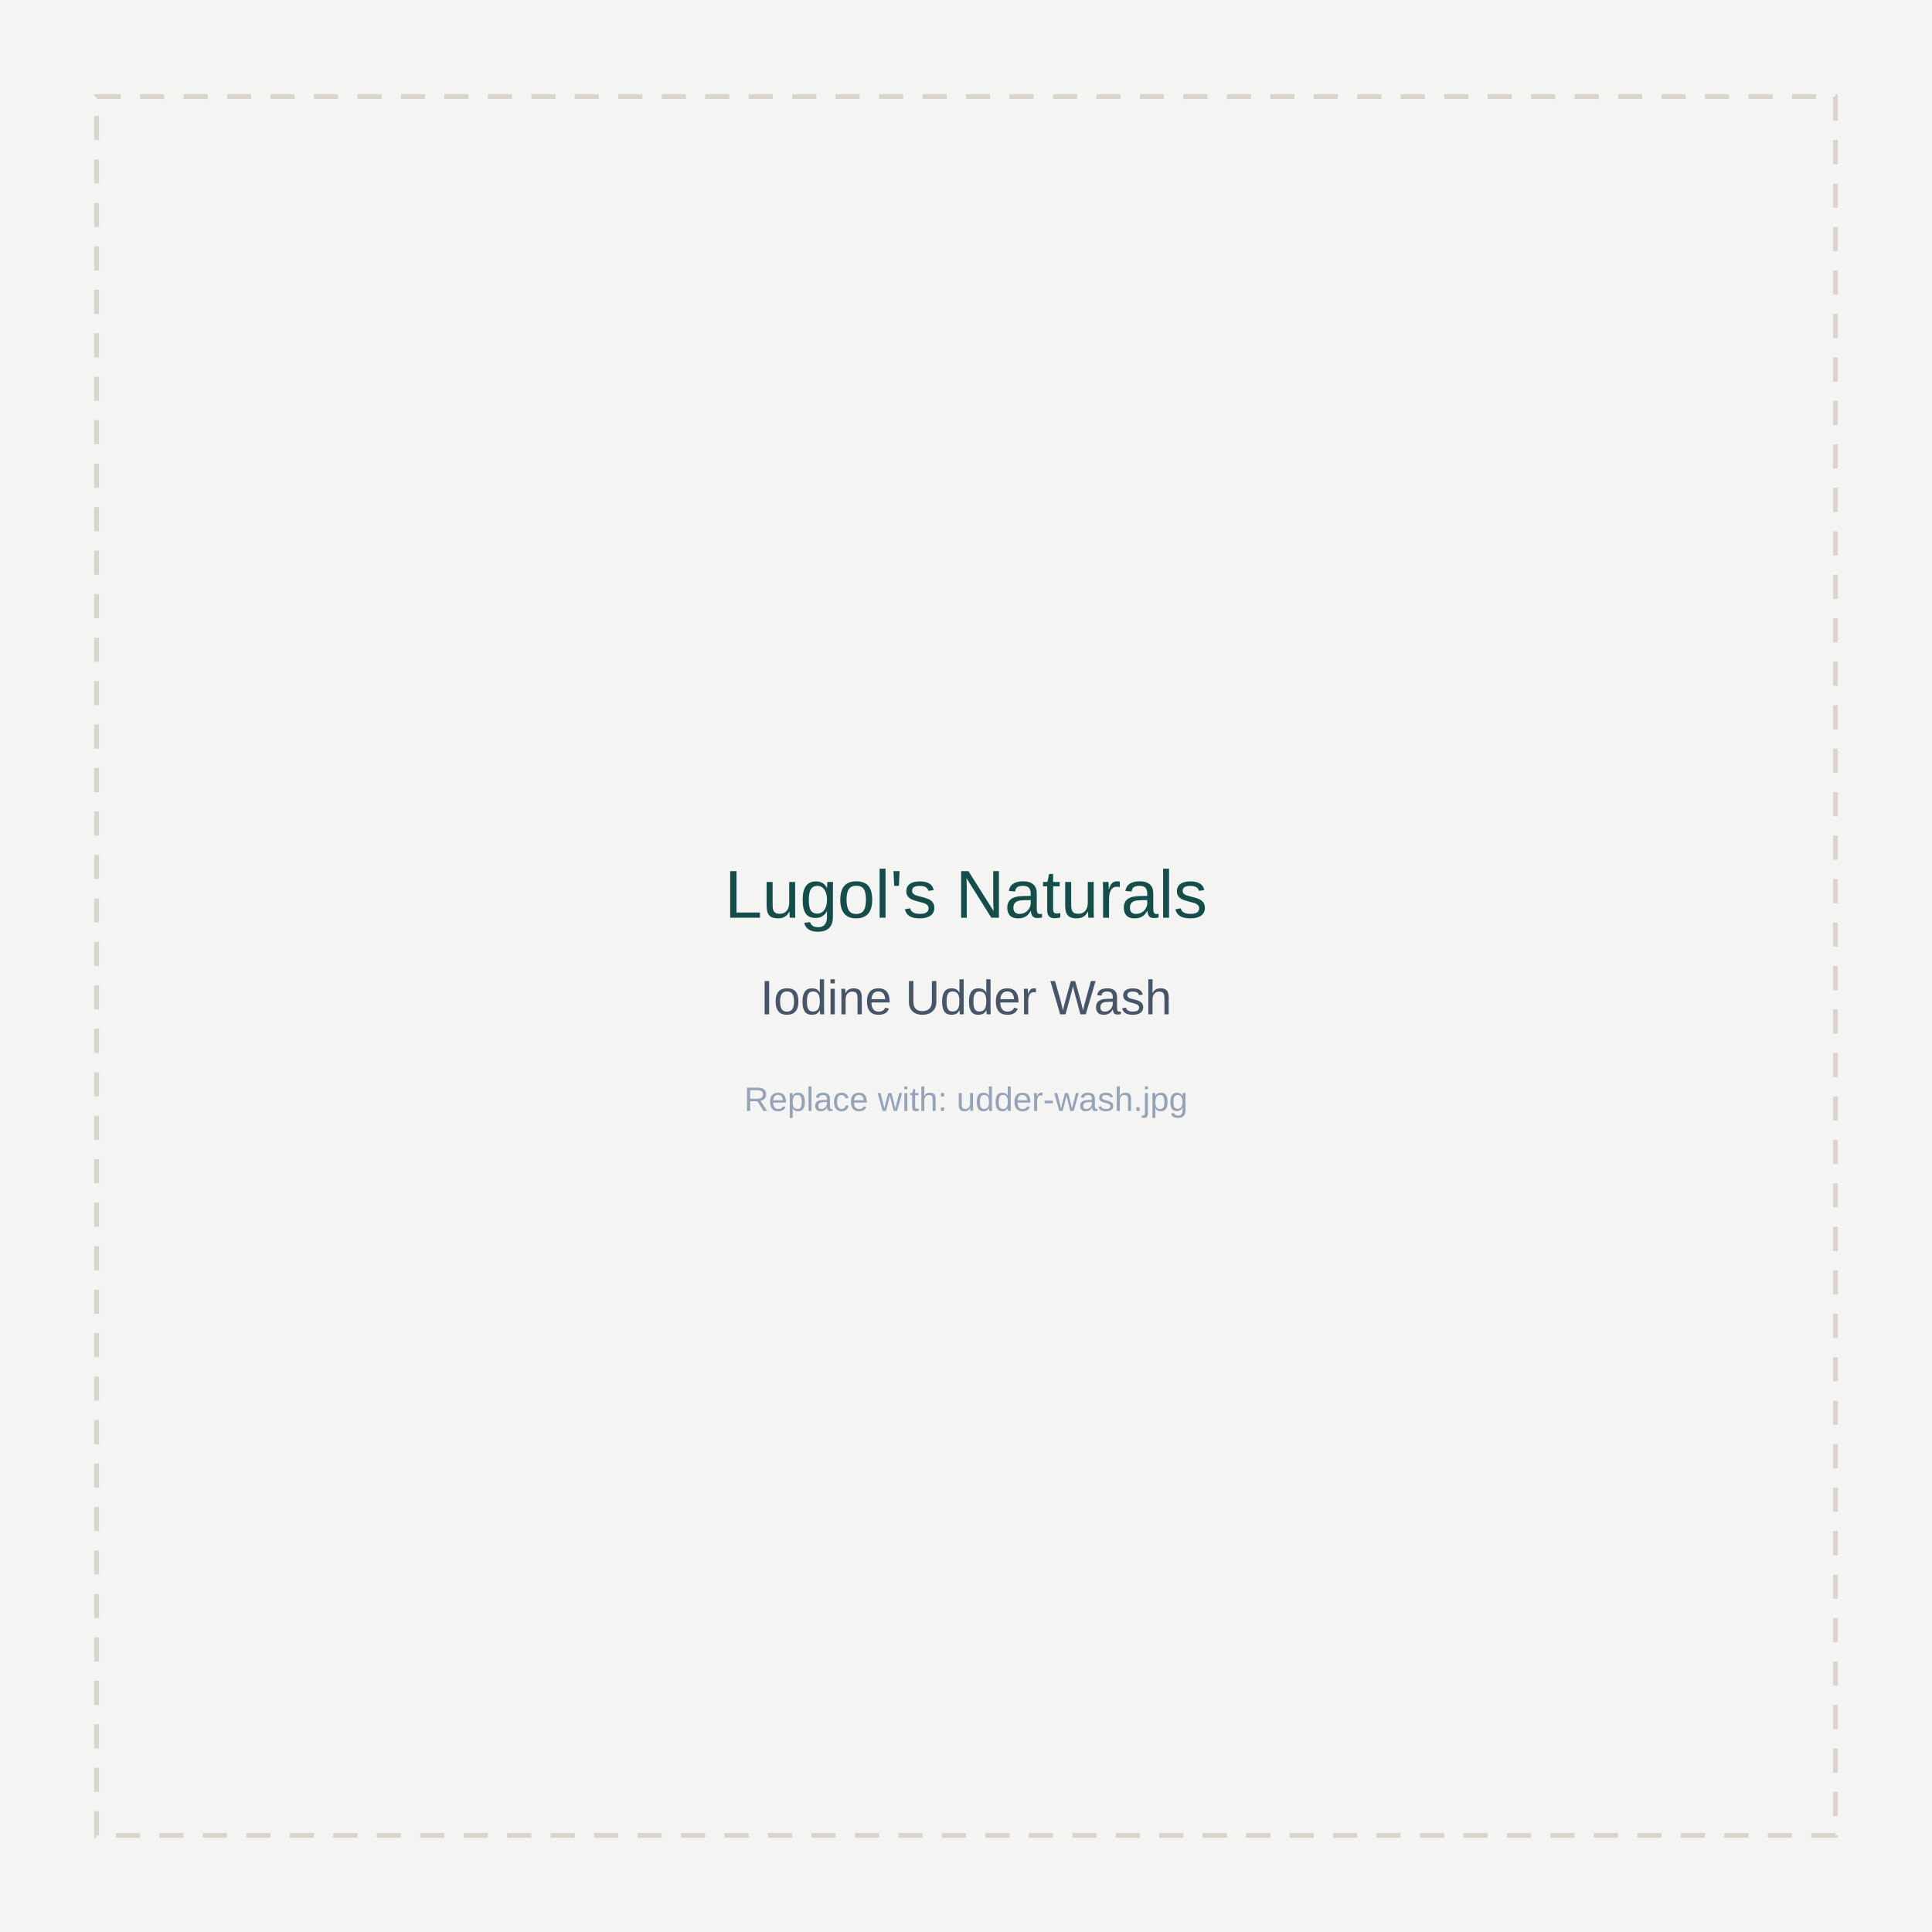
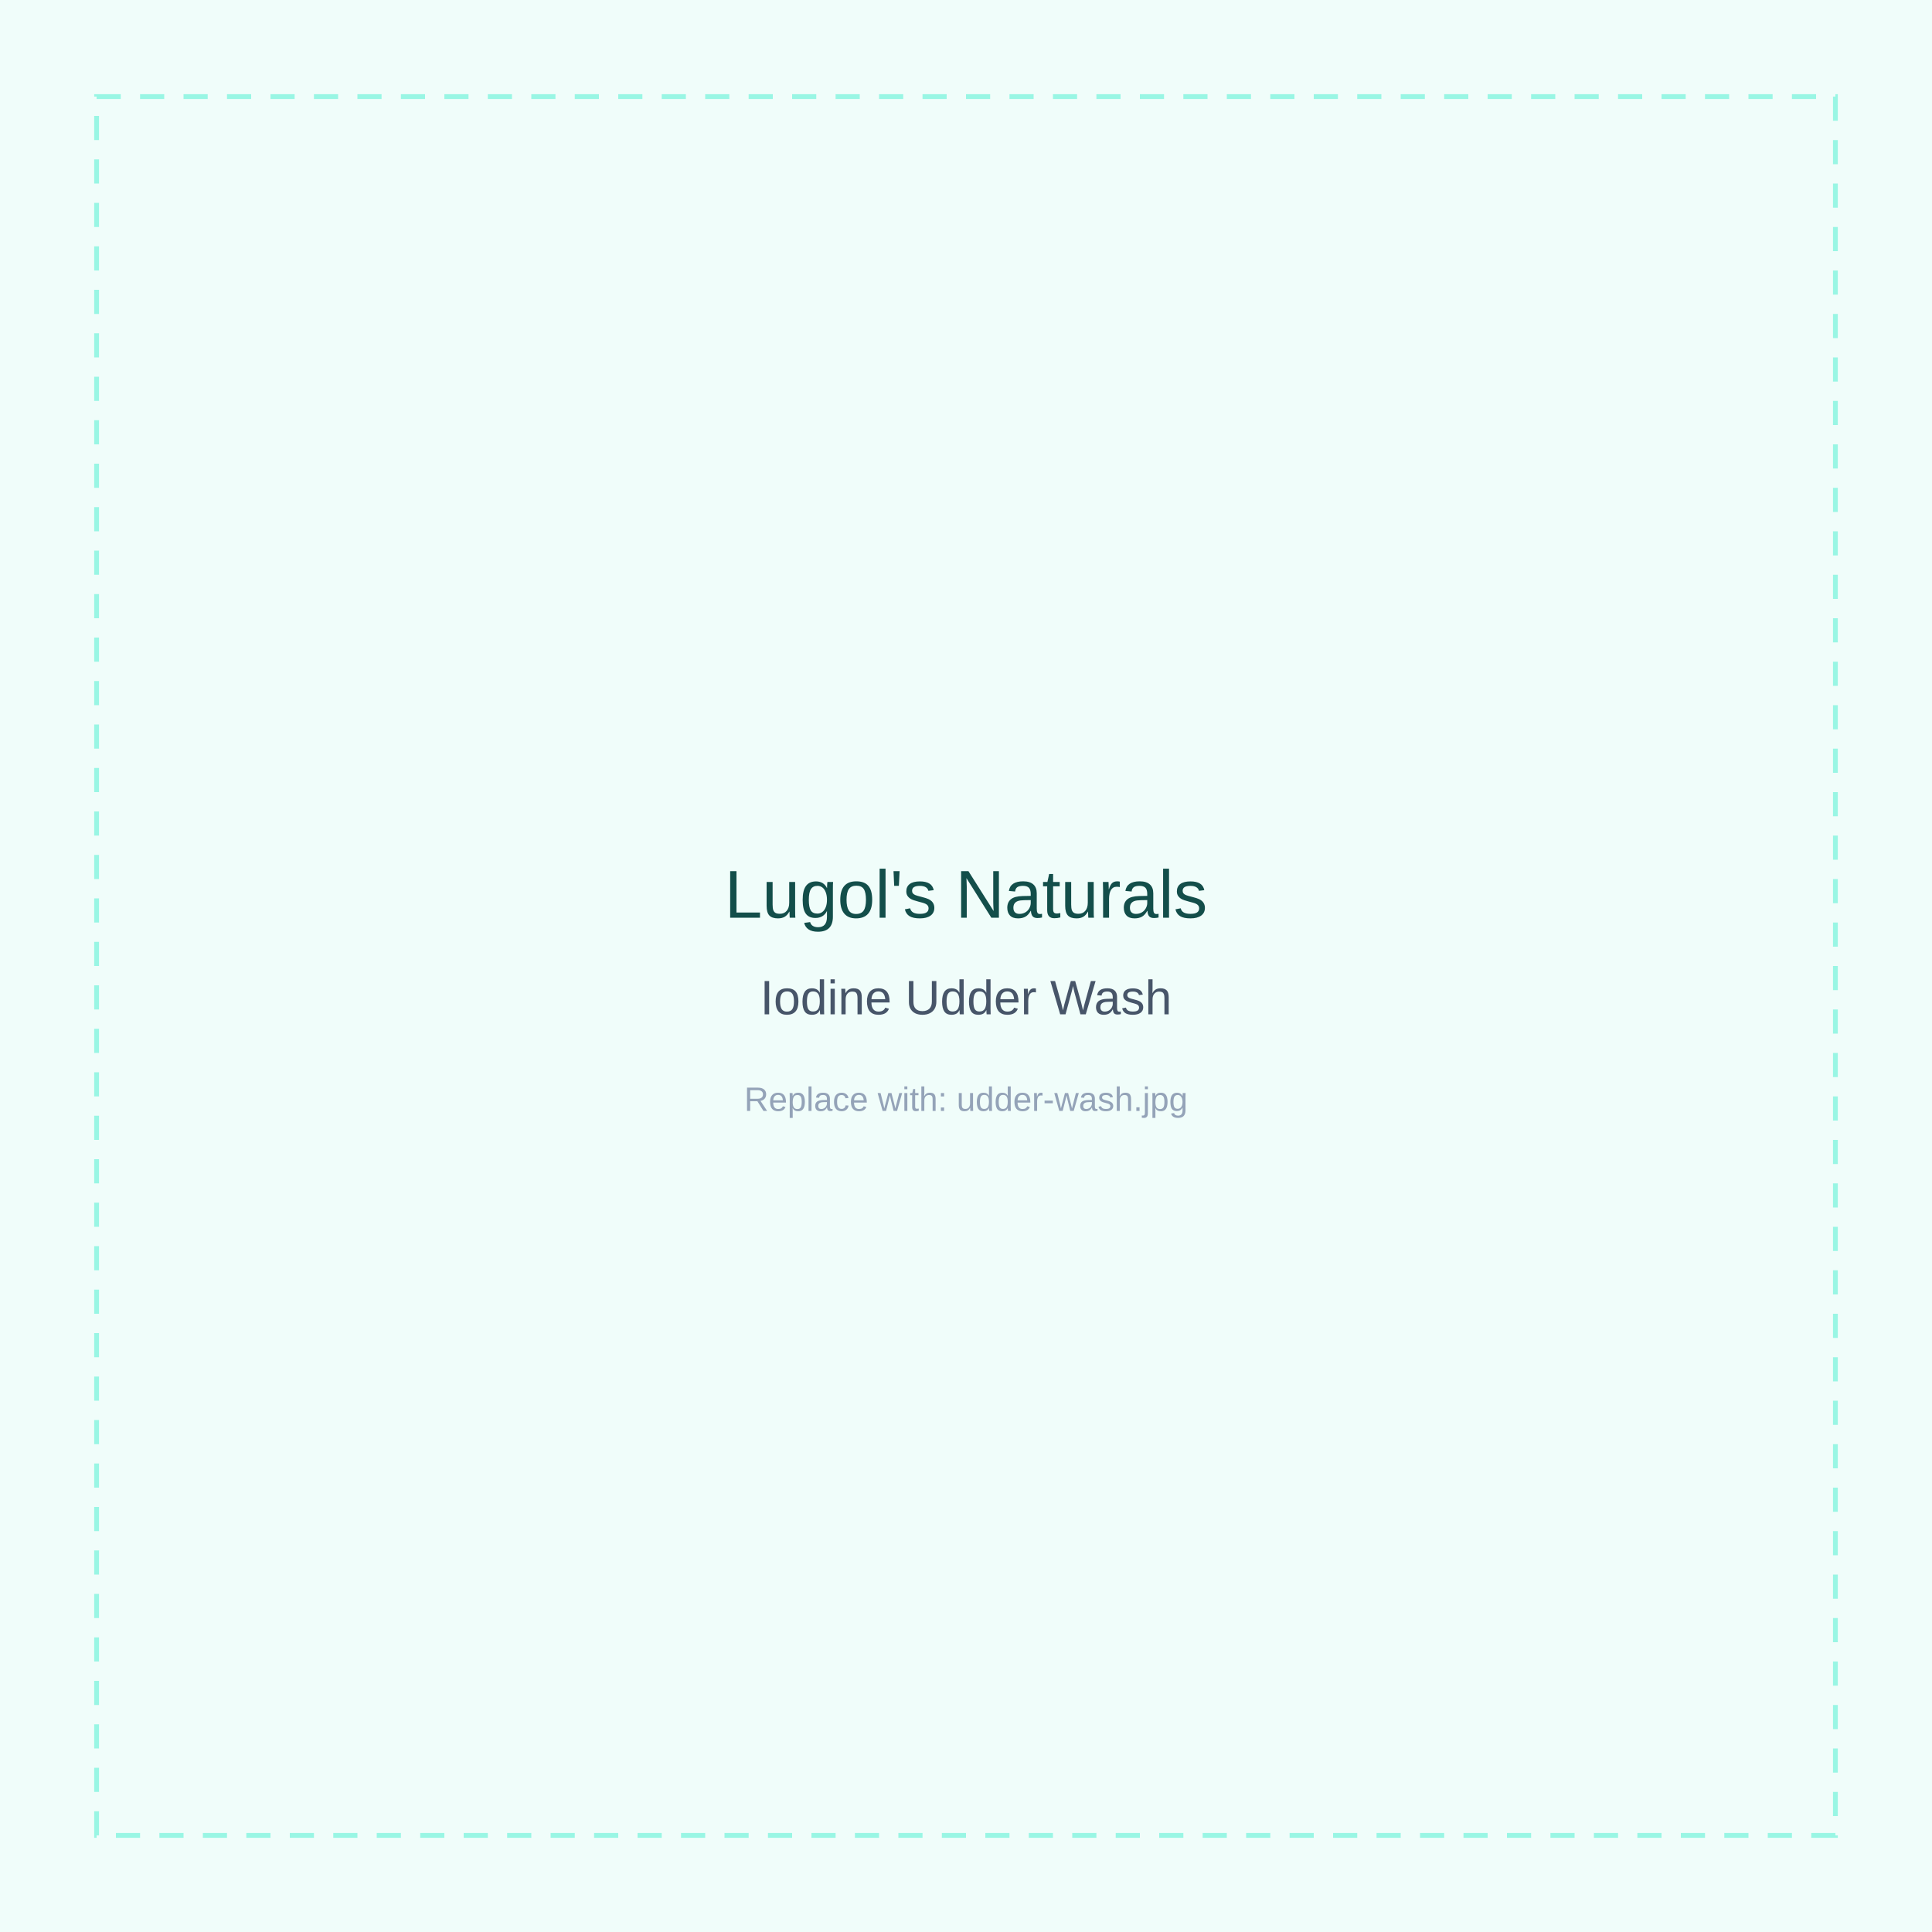
<svg xmlns="http://www.w3.org/2000/svg" width="800" height="800" viewBox="0 0 800 800">
-   <rect width="800" height="800" fill="#F4F4F2" />
-   <rect x="40" y="40" width="720" height="720" fill="none" stroke="#D9D5CC" stroke-width="2" stroke-dasharray="10 8" />
+   <rect width="800" height="800" fill="#F0FDFA" />
+   <rect x="40" y="40" width="720" height="720" fill="none" stroke="#99F6E4" stroke-width="2" stroke-dasharray="10 8" />
  <text x="400" y="380" font-family="Arial, sans-serif" font-size="28" fill="#134E4A" text-anchor="middle">Lugol's Naturals</text>
  <text x="400" y="420" font-family="Arial, sans-serif" font-size="20" fill="#475569" text-anchor="middle">Iodine Udder Wash</text>
  <text x="400" y="460" font-family="Arial, sans-serif" font-size="14" fill="#94A3B8" text-anchor="middle">Replace with: udder-wash.jpg</text>
</svg>
